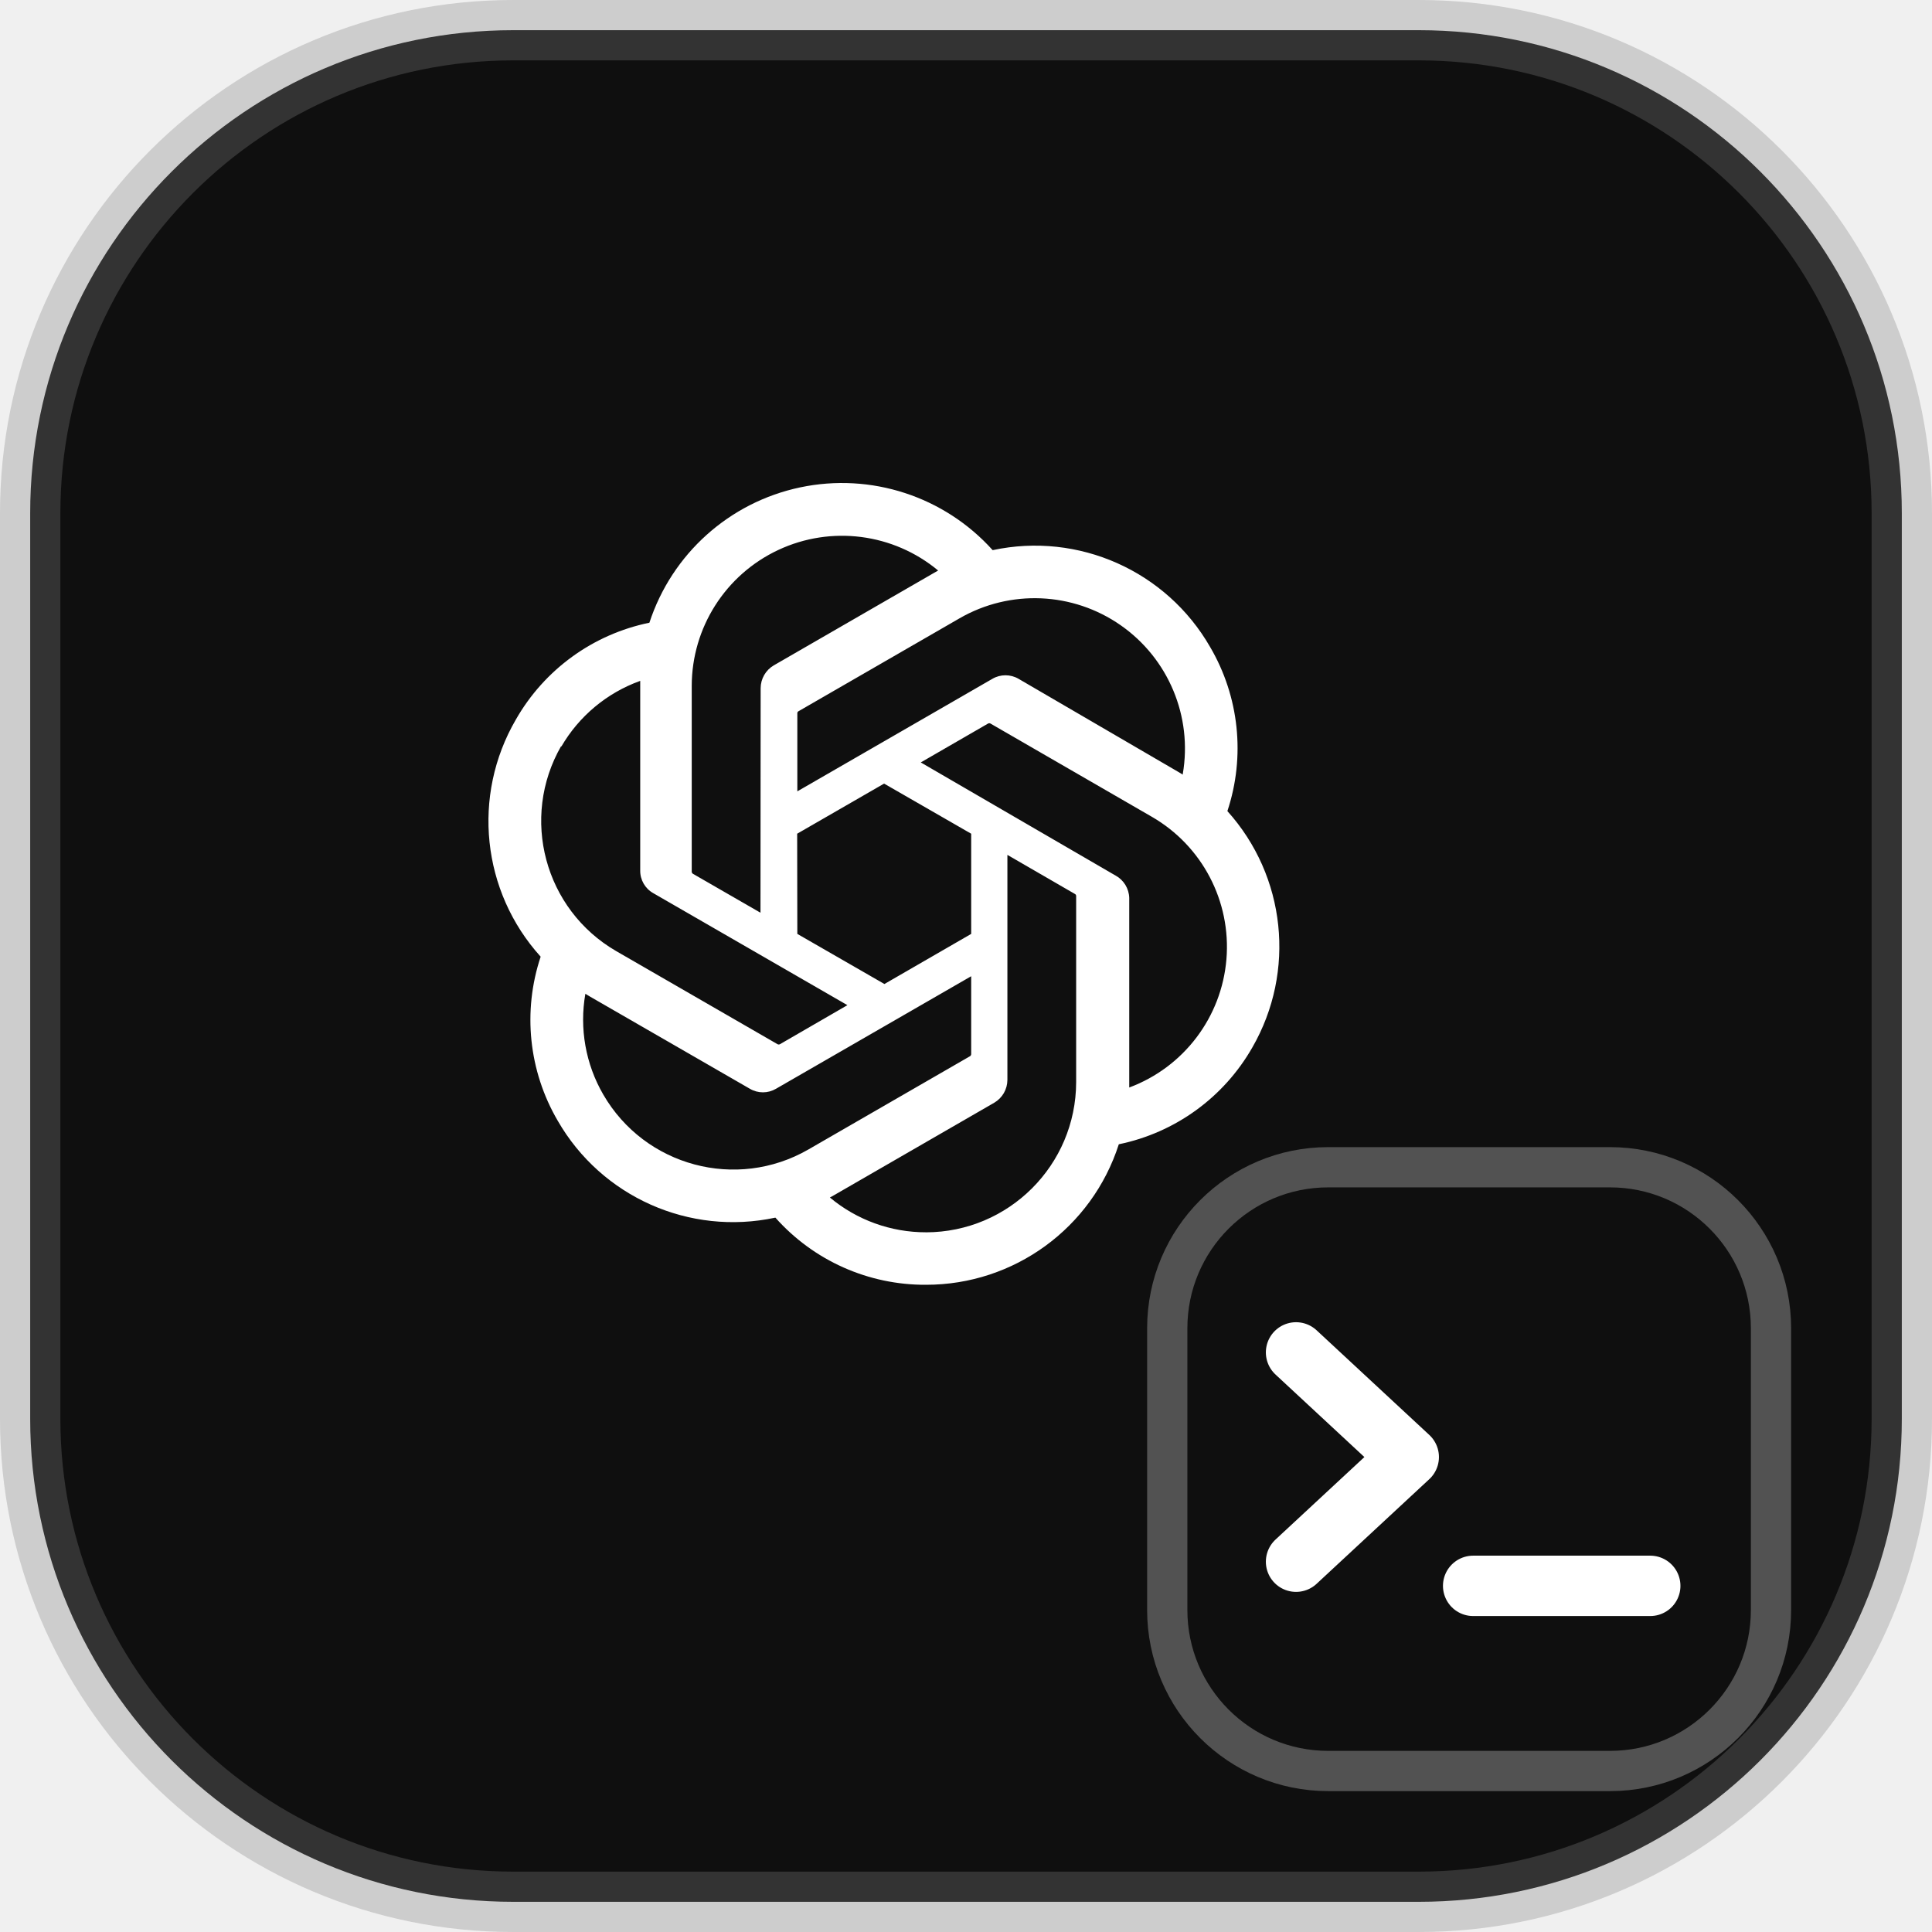
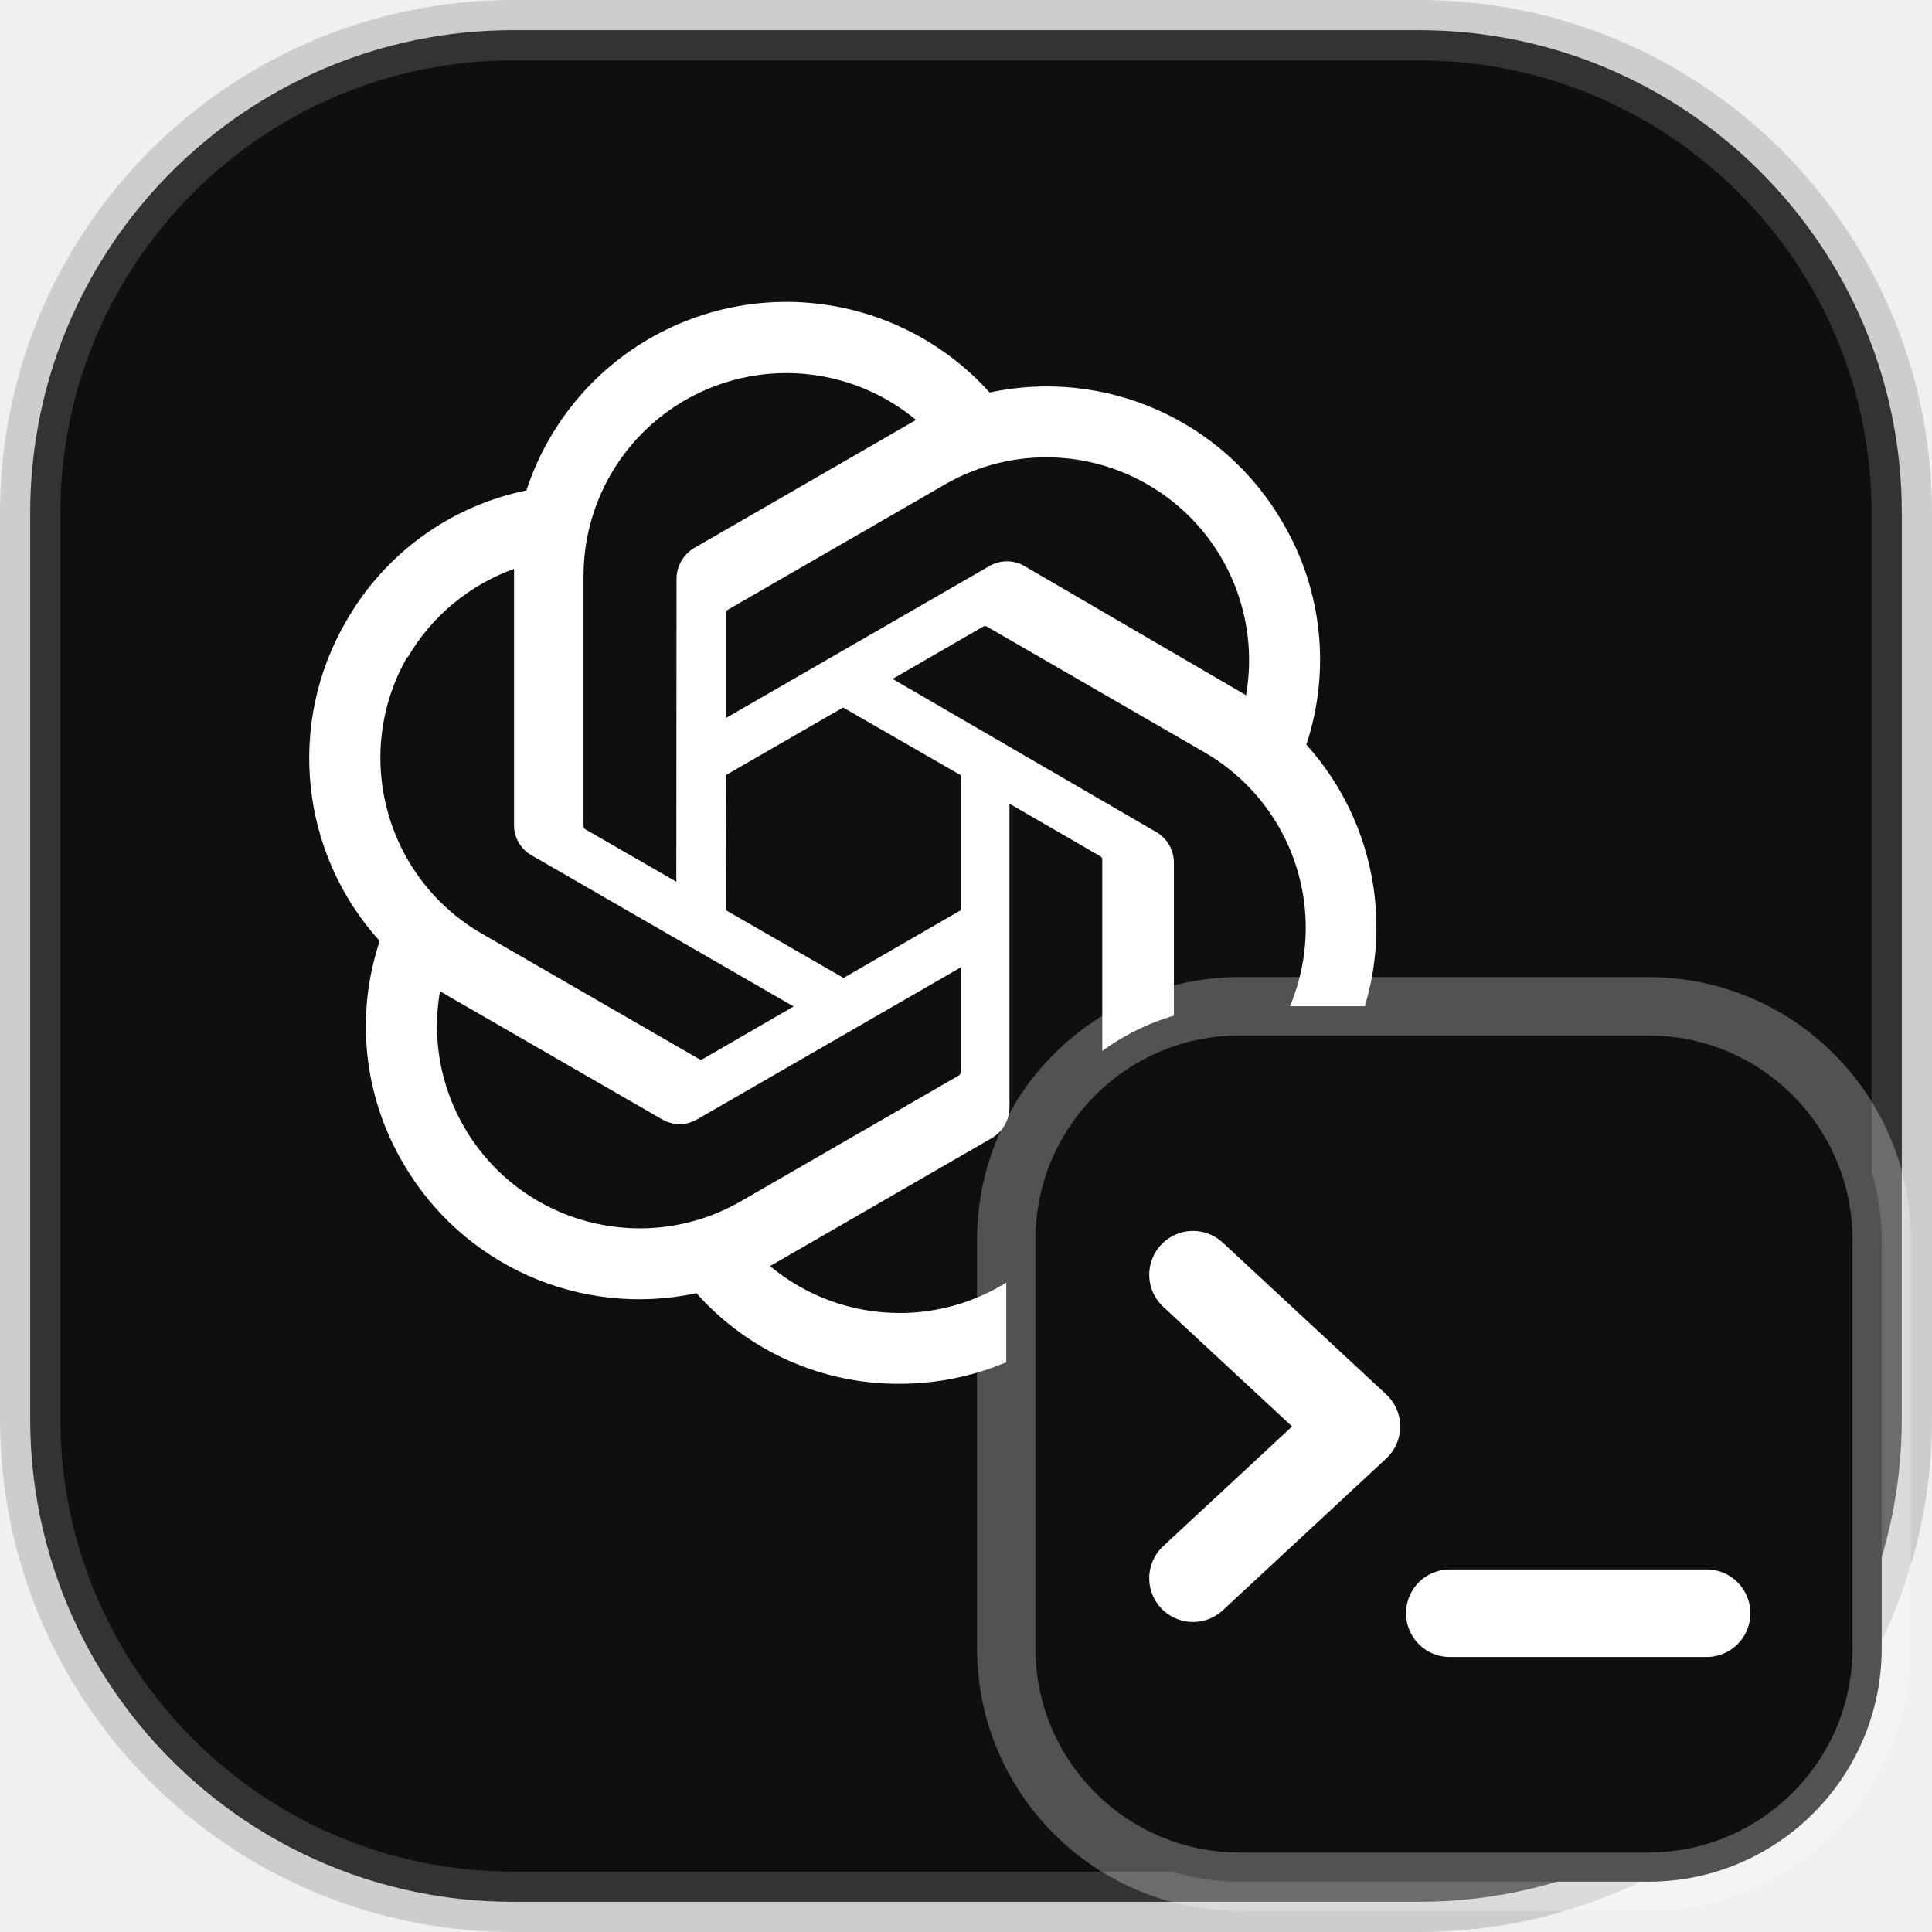
<svg xmlns="http://www.w3.org/2000/svg" width="48" height="48" viewBox="0 0 48 48" role="img" aria-label="Codex">
  <style />
  <defs>
    <linearGradient id="vs" x1="0" y1="0" x2="0" y2="1">
      <stop offset="0" stop-color="#1f9cf0" />
      <stop offset="1" stop-color="#0065a9" />
    </linearGradient>
    <linearGradient id="gm" x1="0" y1="0" x2="1" y2="1">
      <stop offset="0" stop-color="#4285f4" />
      <stop offset=".55" stop-color="#9b72cb" />
      <stop offset="1" stop-color="#d96570" />
    </linearGradient>
  </defs>
  <g transform="translate(0 0) scale(1)">
    <rect x=".75" y=".75" width="46.5" height="46.5" rx="12" fill="#0f0f0f" stroke="rgba(128,128,128,0.32)" stroke-width="1.5" />
-     <path transform="translate(12 12) scale(0.83)" d="M22.282 9.821a5.985 5.985 0 0 0-.516-4.911 6.046 6.046 0 0 0-6.51-2.9A6.065 6.065 0 0 0 4.981 4.182a5.985 5.985 0 0 0-3.998 2.9 6.046 6.046 0 0 0 .743 7.097 5.98 5.98 0 0 0 .511 4.911 6.051 6.051 0 0 0 6.515 2.9A5.985 5.985 0 0 0 13.26 24a6.056 6.056 0 0 0 5.772-4.206 5.989 5.989 0 0 0 3.998-2.9 6.056 6.056 0 0 0-.748-7.073zm-9.022 12.608a4.476 4.476 0 0 1-2.876-1.041l.142-.08 4.778-2.758a.795.795 0 0 0 .393-.681v-6.737l2.02 1.169a.071.071 0 0 1 .038.052v5.583a4.504 4.504 0 0 1-4.495 4.494zm-9.661-4.125a4.471 4.471 0 0 1-.535-3.014l.142.085 4.783 2.758a.771.771 0 0 0 .781 0l5.843-3.369v2.332a.08.08 0 0 1-.033.061L9.74 19.95a4.499 4.499 0 0 1-6.141-1.646zM2.341 7.896a4.485 4.485 0 0 1 2.365-1.973V11.6a.766.766 0 0 0 .388.676l5.814 3.354-2.02 1.169a.076.076 0 0 1-.071 0l-4.83-2.787A4.504 4.504 0 0 1 2.341 7.872zm16.596 3.856L13.104 8.364 15.119 7.2a.076.076 0 0 1 .071 0l4.83 2.791a4.494 4.494 0 0 1-.676 8.104v-5.677a.79.79 0 0 0-.407-.667zm2.011-3.023l-.142-.085-4.774-2.782a.776.776 0 0 0-.785 0L9.409 9.23V6.897a.066.066 0 0 1 .028-.061l4.83-2.787a4.499 4.499 0 0 1 6.68 4.66zM8.306 12.863l-2.02-1.164a.08.08 0 0 1-.038-.057V6.074a4.499 4.499 0 0 1 7.376-3.454l-.142.081L8.704 5.459a.795.795 0 0 0-.393.681zm1.098-2.365l2.602-1.5 2.607 1.5v2.999l-2.597 1.5-2.607-1.5Z" fill="#ffffff" />
-     <g transform="translate(29 29)">
+     <path transform="translate(7.5 7.5) scale(1.12)" d="M22.282 9.821a5.985 5.985 0 0 0-.516-4.911 6.046 6.046 0 0 0-6.51-2.9A6.065 6.065 0 0 0 4.981 4.182a5.985 5.985 0 0 0-3.998 2.9 6.046 6.046 0 0 0 .743 7.097 5.98 5.98 0 0 0 .511 4.911 6.051 6.051 0 0 0 6.515 2.9A5.985 5.985 0 0 0 13.26 24a6.056 6.056 0 0 0 5.772-4.206 5.989 5.989 0 0 0 3.998-2.9 6.056 6.056 0 0 0-.748-7.073zm-9.022 12.608a4.476 4.476 0 0 1-2.876-1.041l.142-.08 4.778-2.758a.795.795 0 0 0 .393-.681v-6.737l2.02 1.169a.071.071 0 0 1 .038.052v5.583a4.504 4.504 0 0 1-4.495 4.494zm-9.661-4.125a4.471 4.471 0 0 1-.535-3.014l.142.085 4.783 2.758a.771.771 0 0 0 .781 0l5.843-3.369v2.332a.08.08 0 0 1-.033.061L9.74 19.95a4.499 4.499 0 0 1-6.141-1.646zM2.341 7.896a4.485 4.485 0 0 1 2.365-1.973V11.6a.766.766 0 0 0 .388.676l5.814 3.354-2.02 1.169a.076.076 0 0 1-.071 0l-4.83-2.787A4.504 4.504 0 0 1 2.341 7.872zm16.596 3.856L13.104 8.364 15.119 7.2a.076.076 0 0 1 .071 0l4.83 2.791a4.494 4.494 0 0 1-.676 8.104v-5.677a.79.79 0 0 0-.407-.667zm2.011-3.023l-.142-.085-4.774-2.782a.776.776 0 0 0-.785 0L9.409 9.23V6.897a.066.066 0 0 1 .028-.061l4.83-2.787a4.499 4.499 0 0 1 6.68 4.66zM8.306 12.863l-2.02-1.164a.08.08 0 0 1-.038-.057V6.074a4.499 4.499 0 0 1 7.376-3.454l-.142.081L8.704 5.459a.795.795 0 0 0-.393.681zm1.098-2.365l2.602-1.5 2.607 1.5v2.999l-2.597 1.5-2.607-1.5Z" fill="#ffffff" />
+     <g transform="translate(25 25) scale(1.45)">
      <rect width="15" height="15" rx="4" fill="#0f0f0f" stroke="rgba(255,255,255,0.28)" stroke-width="1" />
      <path d="M3.2 4.6 6 7.2 3.2 9.8M7.6 10.4h4.4" fill="none" stroke="#ffffff" stroke-width="1.5" stroke-linecap="round" stroke-linejoin="round" />
    </g>
  </g>
</svg>
